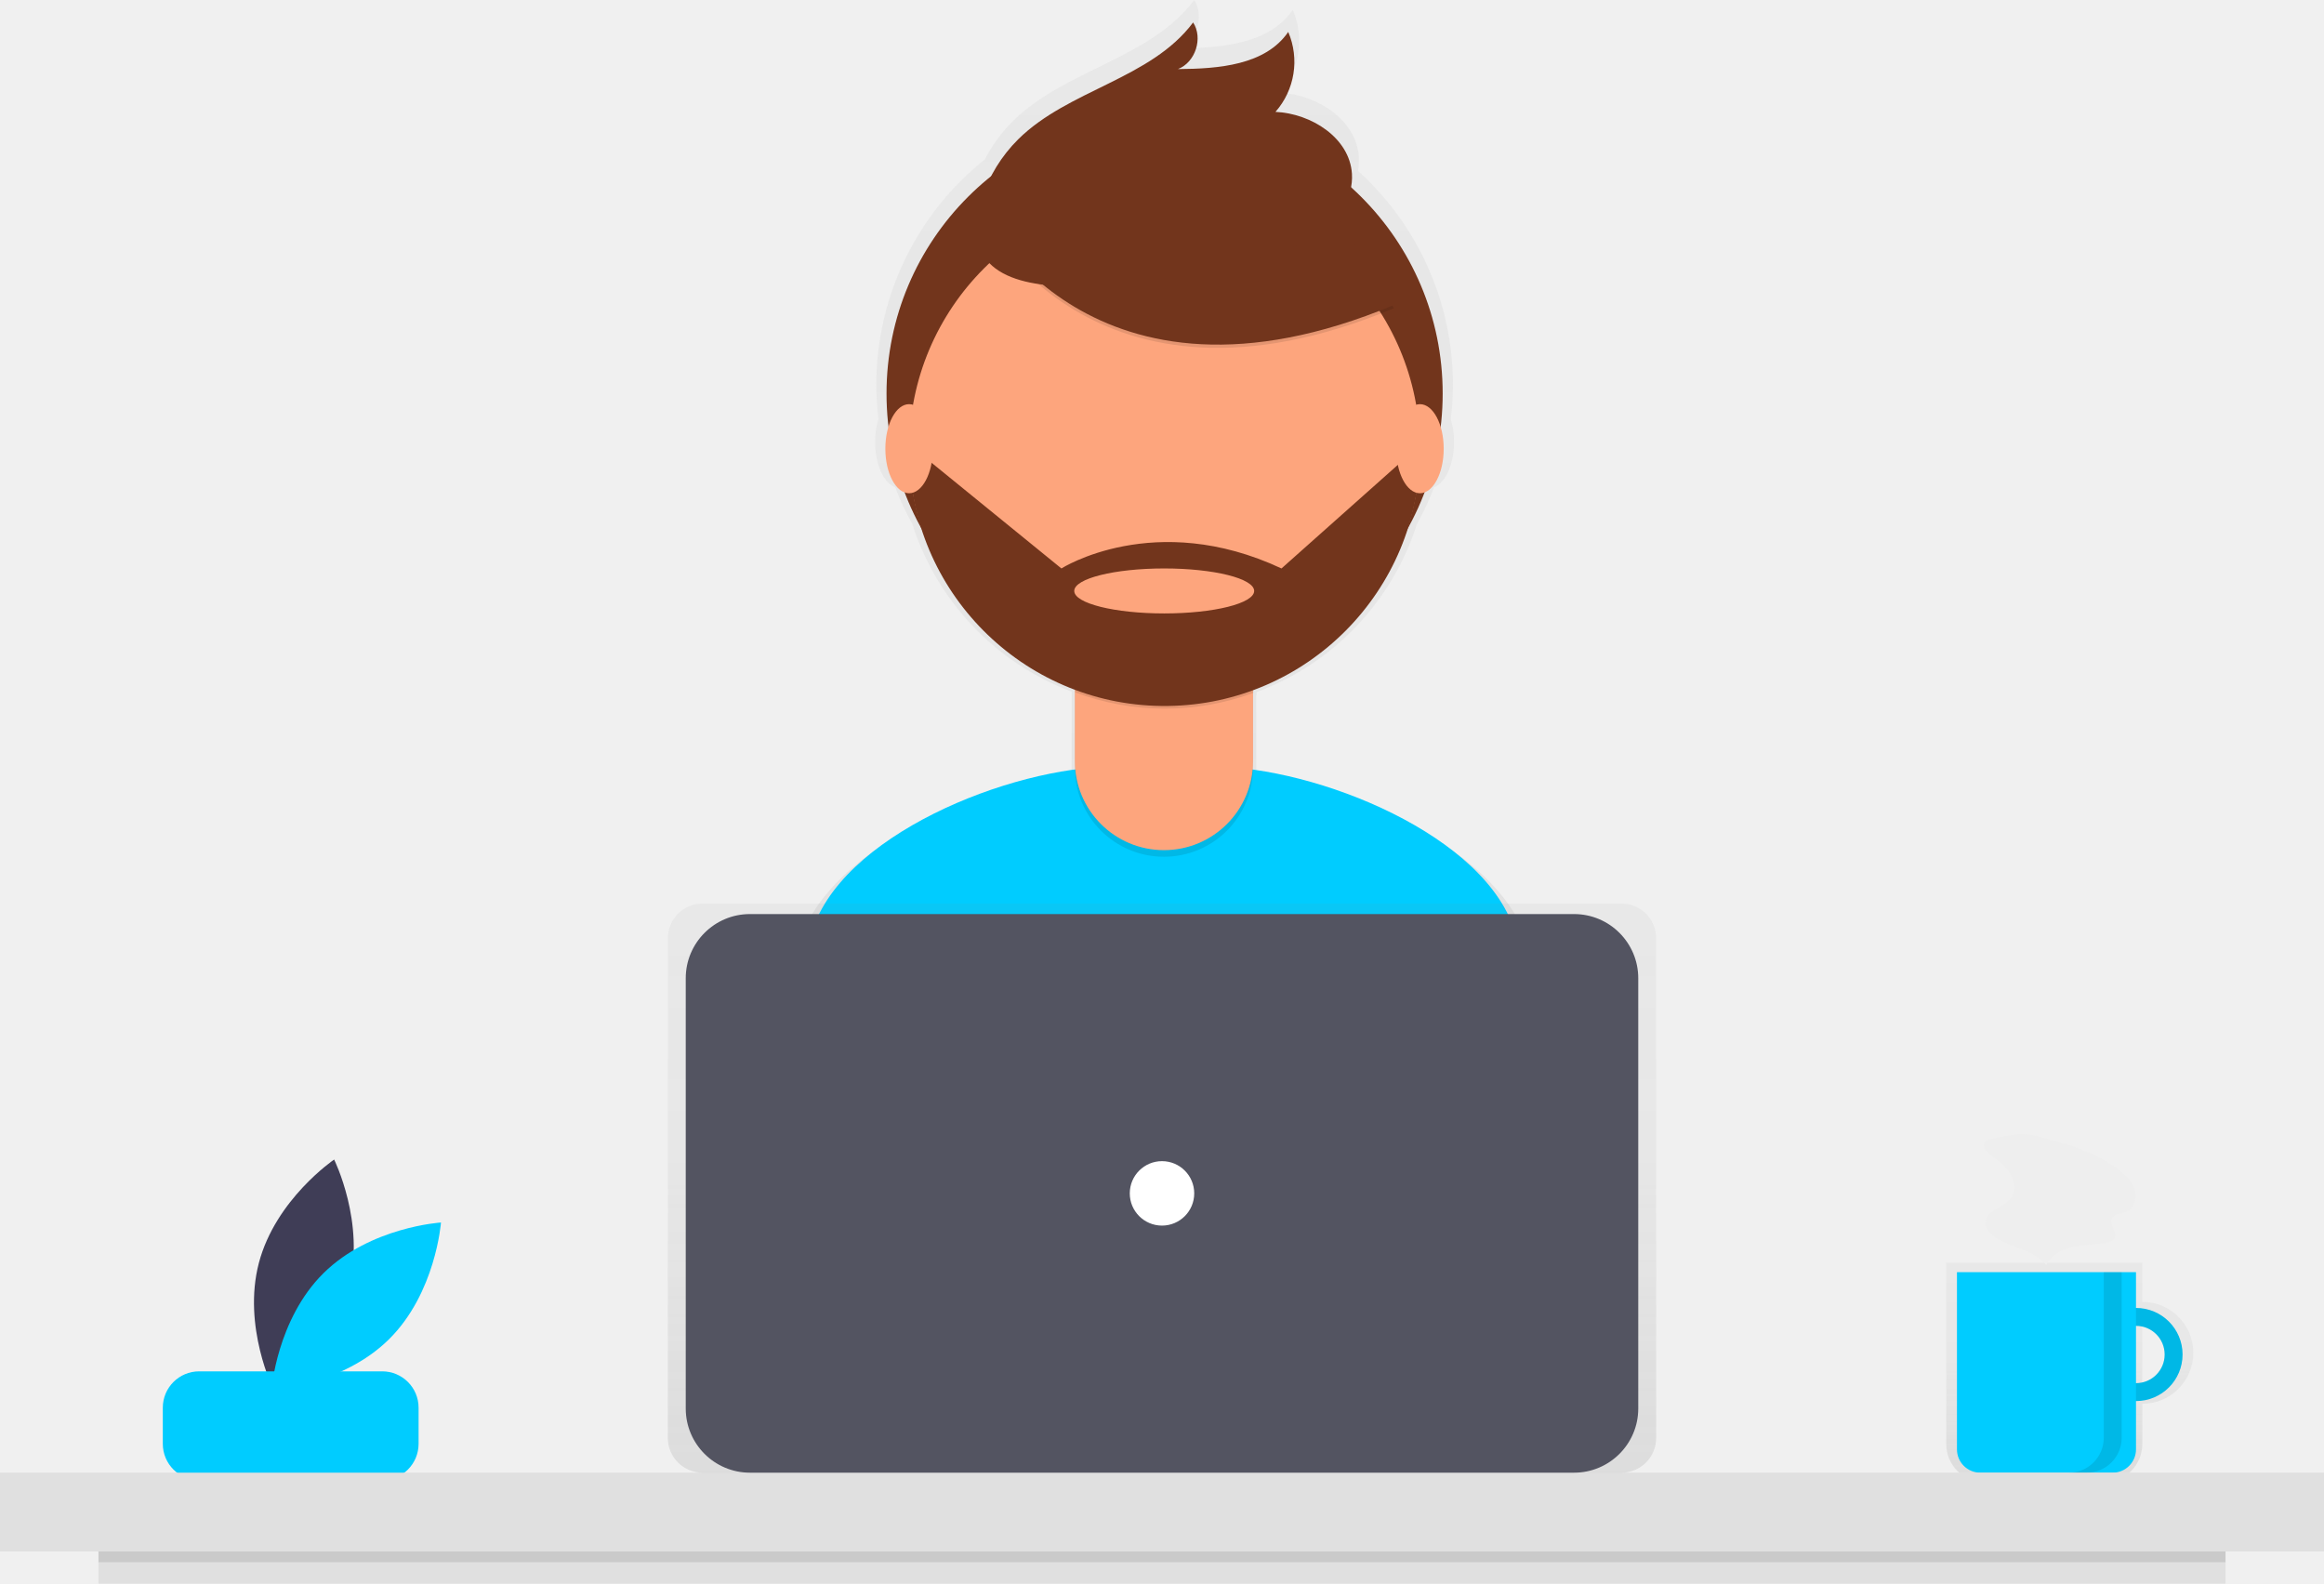
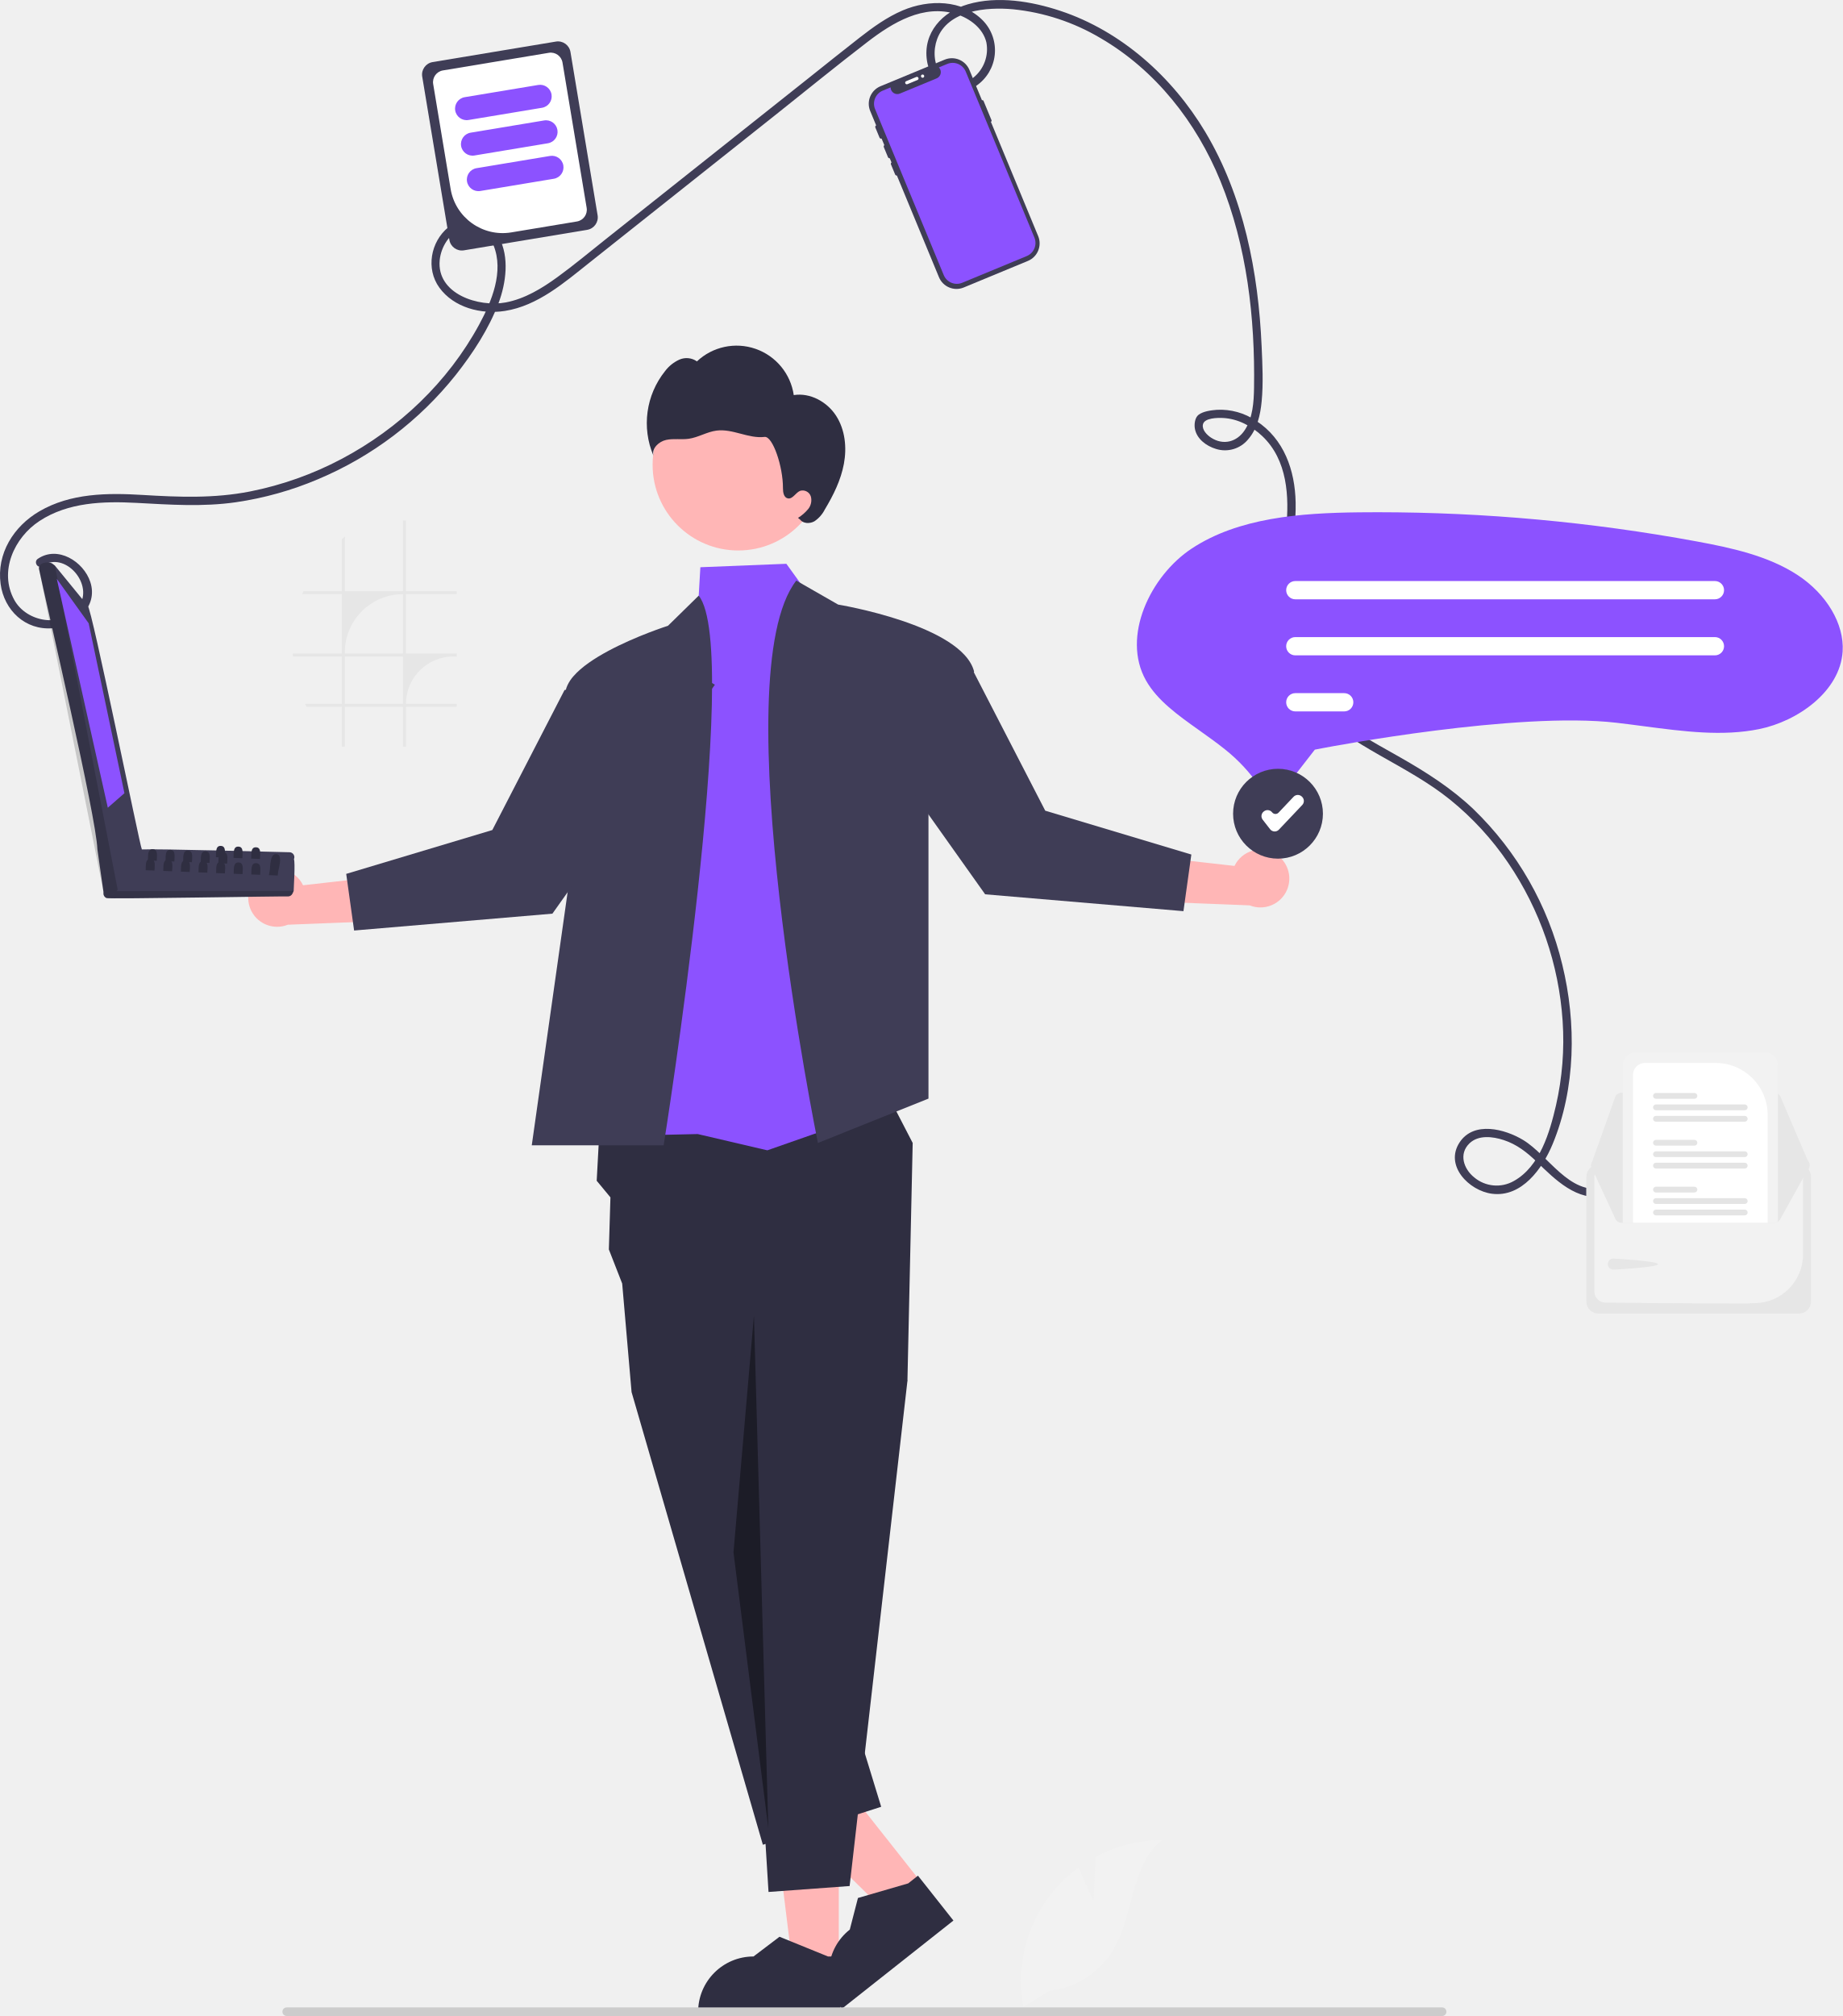
- <svg xmlns="http://www.w3.org/2000/svg" xmlns:xlink="http://www.w3.org/1999/xlink" id="e2165270-d70d-4354-9ac9-1848d055b0c2" data-name="Layer 1" width="971.44" height="662" viewBox="0 0 971.44 662">
-   <defs>
-     <linearGradient id="afa9b5ae-644d-481c-a512-b5b81b77e42b" x1="979.446" y1="738.59" x2="979.446" y2="646.785" gradientUnits="userSpaceOnUse">
-       <stop offset="0" stop-color="gray" stop-opacity="0.25" />
-       <stop offset="0.535" stop-color="gray" stop-opacity="0.12" />
-       <stop offset="1" stop-color="gray" stop-opacity="0.1" />
-     </linearGradient>
-     <linearGradient id="bf9220ea-365d-417c-960f-9ff5535a2d22" x1="600.652" y1="650.105" x2="600.652" y2="119" xlink:href="#afa9b5ae-644d-481c-a512-b5b81b77e42b" />
-     <linearGradient id="b4202d31-0de8-4369-b735-813ee4300deb" x1="485.72" y1="615.598" x2="485.72" y2="377.704" xlink:href="#afa9b5ae-644d-481c-a512-b5b81b77e42b" />
-   </defs>
-   <path d="M260.114,656.809c-6.985,26.598-31.459,43.22-31.459,43.22s-13.15-26.502-6.166-53.1,31.459-43.22,31.459-43.22S267.098,630.211,260.114,656.809Z" transform="translate(-114.2798 -119)" fill="#3f3d56" />
-   <path d="M249.52,651.183c-19.563,19.327-21.751,48.831-21.751,48.831s29.528-1.831,49.091-21.159,21.751-48.831,21.751-48.831S269.082,631.855,249.52,651.183Z" transform="translate(-114.2798 -119)" fill="#00ccff" />
-   <rect x="68.053" y="573.241" width="106.916" height="45.496" rx="15.198" fill="#00ccff" />
-   <g opacity="0.7">
-     <path d="M1009.774,663.178V646.785H927.805V722.606a15.984,15.984,0,0,0,15.984,15.984h50.001a15.984,15.984,0,0,0,15.984-15.984V705.802a21.312,21.312,0,0,0,0-42.624Zm0,34.427v-26.23a13.115,13.115,0,0,1,0,26.23Z" transform="translate(-114.2798 -119)" fill="url(#afa9b5ae-644d-481c-a512-b5b81b77e42b)" />
-   </g>
-   <path d="M1007.137,665.744a19.459,19.459,0,1,0,19.459,19.459A19.459,19.459,0,0,0,1007.137,665.744Zm0,31.433a11.975,11.975,0,1,1,11.975-11.975A11.975,11.975,0,0,1,1007.137,697.178Z" transform="translate(-114.2798 -119)" fill="#00ccff" />
-   <path d="M1007.137,665.744a19.459,19.459,0,1,0,19.459,19.459A19.459,19.459,0,0,0,1007.137,665.744Zm0,31.433a11.975,11.975,0,1,1,11.975-11.975A11.975,11.975,0,0,1,1007.137,697.178Z" transform="translate(-114.2798 -119)" opacity="0.1" />
-   <path d="M818.016,531.776H892.857a0,0,0,0,1,0,0v74.072a9.75,9.75,0,0,1-9.75,9.75H827.766a9.75,9.75,0,0,1-9.75-9.75V531.776A0,0,0,0,1,818.016,531.776Z" fill="#00ccff" />
-   <rect y="615.598" width="971.44" height="32.93" fill="#e0e0e0" />
-   <g opacity="0.7">
-     <path d="M753.249,514.265c-10.412-37.792-69.438-65.389-113.851-71.508.006-.279.021-.555.021-.836V409.571c.047-.017.096-.032.143-.049v-1.226A110.939,110.939,0,0,0,706.573,338.064a119.882,119.882,0,0,0,7.15-15.416c4.741-1.726,8.322-9.545,8.322-18.939a33.069,33.069,0,0,0-1.338-9.495,121.528,121.528,0,0,0,.889-14.419,120.179,120.179,0,0,0-39.697-89.382,23.448,23.448,0,0,0,.375-5.877c-1.005-15.527-17.589-26.076-33.133-26.781a32.8,32.8,0,0,0,5.531-34.637c-9.911,14.439-30.259,15.974-47.772,16.088,7.557-2.926,10.957-13.397,6.562-20.205-18.304,24.534-53.985,29.077-75.756,50.594a63.863,63.863,0,0,0-11.78,16.067,120.241,120.241,0,0,0-45.319,94.135,121.556,121.556,0,0,0,.872,14.289,32.964,32.964,0,0,0-1.38,9.625c0,9.437,3.615,17.28,8.388,18.958a119.884,119.884,0,0,0,7.183,15.467,110.917,110.917,0,0,0,66.541,69.985v33.802c0,.26.014.517.02.776-44.581,6.014-104.079,33.828-114.398,71.924-8.911,32.899-18.424,69.028-23.157,90.241,40.568,28.506,125.693,45.243,179.041,45.243,50.687,0,133.533-15.107,172.907-41.063C772.361,585.734,762.548,548.018,753.249,514.265Z" transform="translate(-114.2798 -119)" fill="url(#bf9220ea-365d-417c-960f-9ff5535a2d22)" />
-   </g>
-   <path d="M603.61,640.722c48.896,0,128.814-14.573,166.797-39.612-4.114-22.484-13.58-58.868-22.55-91.428-11.424-41.468-83.528-70.216-126.54-70.216h-41.449c-43.146,0-115.353,28.915-126.634,70.56-8.596,31.736-17.773,66.589-22.338,87.052C470.031,624.575,552.148,640.722,603.61,640.722Z" transform="translate(-114.2798 -119)" fill="#00ccff" />
-   <circle cx="486.807" cy="164.497" r="116.236" fill="#72351c" />
-   <path d="M449.291,261.311H523.77a0,0,0,0,1,0,0v59.583a37.239,37.239,0,0,1-37.239,37.239h-0a37.239,37.239,0,0,1-37.239-37.239V261.311A0,0,0,0,1,449.291,261.311Z" opacity="0.1" />
-   <path d="M459.974,258.553H513.087a10.683,10.683,0,0,1,10.683,10.683v48.9a37.239,37.239,0,0,1-37.239,37.239h-0a37.239,37.239,0,0,1-37.239-37.239V269.236A10.683,10.683,0,0,1,459.974,258.553Z" fill="#fda57d" />
-   <path d="M563.709,408.434a107.191,107.191,0,0,0,74.479.206v-9.149H563.709Z" transform="translate(-114.2798 -119)" opacity="0.1" />
-   <circle cx="486.807" cy="187.668" r="106.753" fill="#fda57d" />
-   <path d="M525.046,209.565S570.036,300.888,696.948,247.84L667.402,201.507l-52.376-18.802Z" transform="translate(-114.2798 -119)" opacity="0.1" />
-   <path d="M525.046,208.222s44.99,91.323,171.901,38.275L667.402,200.164,615.026,181.362Z" transform="translate(-114.2798 -119)" fill="#72351c" />
-   <path d="M524.647,202.052a61.67,61.67,0,0,1,15.285-24.863c21.001-20.757,55.422-25.139,73.079-48.806,4.24,6.568.959,16.668-6.33,19.491,16.894-.11,36.523-1.59,46.084-15.519a31.642,31.642,0,0,1-5.336,33.413c14.994.681,30.993,10.857,31.962,25.835.646,9.979-5.611,19.427-13.811,25.149s-18.121,8.35-27.886,10.503C609.188,233.54,506.046,259.882,524.647,202.052Z" transform="translate(-114.2798 -119)" fill="#72351c" />
-   <path d="M707.836,307.602h-2.83l-55.062,49.019c-53.048-24.845-91.994,0-91.994,0L500.201,309.617l-5.823.732a106.75,106.75,0,0,0,213.458-2.746ZM600.924,375.423c-20.768,0-37.603-4.209-37.603-9.401s16.836-9.401,37.603-9.401,37.603,4.209,37.603,9.401S621.692,375.423,600.924,375.423Z" transform="translate(-114.2798 -119)" fill="#72351c" />
-   <ellipse cx="380.011" cy="187.566" rx="9.93" ry="18.62" fill="#fda57d" />
-   <ellipse cx="593.545" cy="187.566" rx="9.93" ry="18.62" fill="#fda57d" />
-   <g opacity="0.7">
-     <rect x="279.158" y="377.704" width="413.124" height="237.894" rx="14.5" fill="url(#b4202d31-0de8-4369-b735-813ee4300deb)" />
-   </g>
-   <rect x="286.642" y="382.093" width="398.156" height="233.505" rx="26.835" fill="#535461" />
-   <circle cx="485.72" cy="498.846" r="13.471" fill="#fff" />
-   <rect x="41.163" y="648.529" width="889.115" height="13.471" fill="#e0e0e0" />
-   <rect x="41.163" y="648.529" width="889.115" height="4.49" opacity="0.1" />
-   <path d="M993.665,650.776v69.228a14.594,14.594,0,0,1-14.594,14.594h7.484a14.594,14.594,0,0,0,14.594-14.594V650.776Z" transform="translate(-114.2798 -119)" opacity="0.1" />
-   <path d="M947.064,594.979c-1.262.216-2.686.557-3.305,1.678-.982,1.78.797,3.786,2.421,5.009,2.999,2.259,6.16,4.478,8.199,7.632s2.679,7.554.451,10.576c-2.91,3.946-9.852,4.795-10.524,9.652-.431,3.118,2.264,5.778,4.995,7.343,6.741,3.862,15.432,4.892,20.315,10.935,2.02-4.154,6.538-6.555,11.042-7.58s9.183-.949,13.749-1.644c1.474-.225,3.135-.675,3.794-2.012,1.276-2.59-2.362-5.697-1.106-8.298.956-1.979,3.763-1.826,5.813-2.618,3.338-1.291,4.715-5.587,3.767-9.038s-3.624-6.148-6.438-8.36c-7.584-5.96-16.704-9.464-25.927-11.985-4.29-1.172-9.326-3.011-13.781-3.189C956.227,592.907,951.322,594.251,947.064,594.979Z" transform="translate(-114.2798 -119)" fill="#eee" />
+ <svg xmlns="http://www.w3.org/2000/svg" data-name="Layer 1" width="666.741" height="729.254" viewBox="0 0 666.741 729.254">
+   <path d="M281.824,290.106c8.344-5.707,19.084,6.871,13.242,14.702-5.905,7.916-18.816,5.672-23.262-2.411-5.672-10.313-.024-22.581,9.118-28.568,10.384-6.801,23.111-7.184,35.101-6.547,12.111.644,23.929,1.498,35.994-.238a120.739,120.739,0,0,0,29.693-8.328,126.144,126.144,0,0,0,49.875-37.784c6.154-7.808,11.905-16.583,15.428-25.93,2.713-7.199,3.999-16.668.154-23.715a12.073,12.073,0,0,0-18.353-3.687c-6.408,5.25-8.138,14.997-3.239,21.789,5.257,7.289,15.177,9.787,23.718,8.46,11.87-1.844,21.482-10.224,30.569-17.439l67.3-53.431c11.097-8.811,22.081-17.792,33.322-26.419,9.141-7.016,20.295-13.819,32.2-10.071,4.799,1.511,9.636,5.088,10.835,10.228a13.161,13.161,0,0,1-4.719,12.75,8.095,8.095,0,0,1-11.841-1.485c-2.509-3.499-2.715-8.488-1.27-12.442,3.862-10.567,18.032-11.672,27.488-10.813A77.226,77.226,0,0,1,664.76,99.125c19.984,11.607,34.764,30.489,43.432,51.716,9.605,23.519,12.564,49.545,12.172,74.793-.08,5.15-.436,10.846-3.335,15.286-2.839,4.349-7.792,5.665-12.234,2.757-1.447-.947-3.307-2.792-2.929-4.738.474-2.443,5.343-2.462,7.293-2.368,5.338.256,10.384,2.946,14.207,6.574,9.086,8.621,9.793,21.811,8.608,33.54-1.301,12.876-5.012,25.682-3.538,38.716,2.414,21.354,19.936,33.22,37.146,43.037,8.814,5.028,17.82,9.834,25.746,16.23a106.04,106.04,0,0,1,20.987,22.842,115.376,115.376,0,0,1,19.702,57.191,105.533,105.533,0,0,1-2.399,30.505c-2.264,9.779-5.83,22.106-15.226,27.359a12.607,12.607,0,0,1-14.367-1.289c-3.807-3.055-5.667-8.478-1.735-12.295,3.258-3.163,8.473-2.496,12.404-1.21,4.734,1.548,8.417,4.437,11.945,7.85,6.726,6.505,14.599,14.491,24.831,12.414,1.891-.384,1.09-3.276-.798-2.893-12.352,2.508-19.8-11.848-28.909-17.375-6.595-4.002-17.86-6.977-23.013.827-5.562,8.422,3.381,17.508,11.691,18.593,10.805,1.41,18.295-9.154,21.923-17.875,8.414-20.224,8.675-43.938,3.529-64.997a115.929,115.929,0,0,0-32.07-56.169c-7.976-7.602-17.12-13.43-26.659-18.855-9.63-5.476-19.665-10.73-27.904-18.246a41.84,41.84,0,0,1-14.156-32.263c.088-14.012,4.593-27.609,4.312-41.648-.233-11.64-4.188-23.006-14.314-29.559a23.145,23.145,0,0,0-14.191-3.961c-2.048.168-4.926.513-6.613,1.796-1.359,1.033-1.616,3.45-1.342,5.013.651,3.712,4.162,6.29,7.572,7.323a10.842,10.842,0,0,0,11.708-3.455c3.279-3.787,4.418-8.838,4.882-13.701.629-6.589.281-13.356-.009-19.956-1.18-26.82-6.48-54.282-20.418-77.575-11.848-19.8-30.274-36.401-52.368-43.746-10.411-3.461-22.761-5.535-33.504-2.387-9.243,2.708-16.325,10.315-14.799,20.39,1.292,8.528,10.129,14.427,17.916,9.044a15.523,15.523,0,0,0,2.487-23.396c-7.528-7.883-19.803-7.827-29.196-3.82-5.657,2.413-10.665,6.028-15.495,9.783-6.157,4.787-12.228,9.688-18.336,14.538l-73.581,58.418c-5.808,4.611-11.522,9.39-17.523,13.748-5.6,4.067-11.779,7.834-18.673,9.14-9.708,1.839-25.076-2.983-23.898-15.297.457-4.782,3.625-10.063,8.466-11.435,4.746-1.344,9.226,1.709,10.99,6.031,3.889,9.528-.678,20.426-5.221,28.791-11.248,20.71-28.991,37.576-49.781,48.55a121.035,121.035,0,0,1-33.109,11.749c-12.973,2.549-25.702,2.05-38.818,1.254-12.714-.771-26.066-.692-37.398,5.933-9.292,5.433-15.491,15.285-14.002,26.264,1.293,9.534,8.94,16.821,18.802,16.016,8.277-.676,16.594-7.744,13.657-16.723-2.432-7.434-11.819-13.297-18.999-8.386-1.584,1.083-.085,3.684,1.514,2.59Z" transform="translate(-266.6297 -85.37299)" fill="#3f3d56" />
+   <path d="M917.588,506.702H844.902a4.288,4.288,0,0,0-4.283,4.283v45.254a4.288,4.288,0,0,0,4.283,4.283h72.685a4.288,4.288,0,0,0,4.283-4.283v-45.254A4.288,4.288,0,0,0,917.588,506.702Z" transform="translate(-266.6297 -85.37299)" fill="#f2f2f2" style="isolation:isolate" />
+   <path d="M917.588,506.702H844.902a4.288,4.288,0,0,0-4.283,4.283v45.254a4.288,4.288,0,0,0,4.283,4.283h72.685a4.288,4.288,0,0,0,4.283-4.283v-45.254A4.288,4.288,0,0,0,917.588,506.702Zm1.406,32.506a17.608,17.608,0,0,1-17.311,17.539c-7.375.096,4.081.133-4.814.133-20.34,0-41.549-.194-49.463-.32a3.99,3.99,0,0,1-3.908-3.974V510.989a1.41,1.41,0,0,1,1.405-1.409h72.683a1.41,1.41,0,0,1,1.409,1.405Z" transform="translate(-266.6297 -85.37299)" fill="#e6e6e6" />
+   <path d="M908.64,480.644H853.262a2.38,2.38,0,0,0-2.237,1.578l-8.553,23.995a2.375,2.375,0,0,0,2.234,3.173l74.272.132h.003a2.375,2.375,0,0,0,2.183-3.311l-.13.055.13-.055-10.34-24.127A2.372,2.372,0,0,0,908.64,480.644Z" transform="translate(-266.6297 -85.37299)" fill="#e6e6e6" />
+   <path d="M921.356,506.732a2.382,2.382,0,0,1-.192.936L910.824,526.24a2.382,2.382,0,0,1-2.184,1.438H853.263a2.382,2.382,0,0,1-2.239-1.577l-8.551-18.44a2.374,2.374,0,0,1,1.44-3.034,2.337,2.337,0,0,1,.793-.139l9.073-.017,3.703-.006,48.726-.085,3.705-.006,9.066-.017H918.98A2.376,2.376,0,0,1,921.356,506.732Z" transform="translate(-266.6297 -85.37299)" fill="#e6e6e6" />
+   <path d="M850.351,540.647c1.098,0,16.178.922,16.178,2.02s-15.08,1.957-16.178,1.957a1.988,1.988,0,0,1,0-3.977Z" transform="translate(-266.6297 -85.37299)" fill="#e6e6e6" />
+   <path d="M905.192,466.046H858.498a4.726,4.726,0,0,0-4.72,4.72v56.912h54.863a2.346,2.346,0,0,0,1.271-.37V470.766A4.726,4.726,0,0,0,905.192,466.046Z" transform="translate(-266.6297 -85.37299)" fill="#f2f2f2" />
+   <path d="M887.369,469.873H861.78a4.303,4.303,0,0,0-4.299,4.297v53.508h48.726V488.71A18.859,18.859,0,0,0,887.369,469.873Z" transform="translate(-266.6297 -85.37299)" fill="#fff" />
+   <path d="M897.905,522.926H865.782a1.047,1.047,0,1,0,0,2.094h32.124a1.047,1.047,0,1,0,0-2.094Z" transform="translate(-266.6297 -85.37299)" fill="#e4e4e4" />
+   <path d="M897.905,518.785H865.782a1.048,1.048,0,0,0,0,2.096h32.124a1.048,1.048,0,1,0,0-2.096Z" transform="translate(-266.6297 -85.37299)" fill="#e4e4e4" />
+   <path d="M879.707,514.646h-13.925a1.047,1.047,0,1,0,0,2.094h13.925a1.047,1.047,0,1,0,0-2.094Z" transform="translate(-266.6297 -85.37299)" fill="#e4e4e4" />
+   <path d="M897.905,505.975H865.782a1.048,1.048,0,0,0,0,2.096h32.124a1.048,1.048,0,1,0,0-2.096Z" transform="translate(-266.6297 -85.37299)" fill="#e4e4e4" />
+   <path d="M897.905,501.836H865.782a1.047,1.047,0,1,0,0,2.094h32.124a1.047,1.047,0,1,0,0-2.094Z" transform="translate(-266.6297 -85.37299)" fill="#e4e4e4" />
+   <path d="M879.707,497.695h-13.925a1.048,1.048,0,0,0,0,2.096h13.925a1.048,1.048,0,1,0,0-2.096Z" transform="translate(-266.6297 -85.37299)" fill="#e4e4e4" />
+   <path d="M897.905,489.025H865.782a1.048,1.048,0,0,0,0,2.096h32.124a1.048,1.048,0,1,0,0-2.096Z" transform="translate(-266.6297 -85.37299)" fill="#e4e4e4" />
+   <path d="M897.905,484.886H865.782a1.048,1.048,0,0,0,0,2.096h32.124a1.048,1.048,0,1,0,0-2.096Z" transform="translate(-266.6297 -85.37299)" fill="#e4e4e4" />
+   <path d="M879.707,480.745h-13.925a1.048,1.048,0,0,0,0,2.096h13.925a1.048,1.048,0,1,0,0-2.096Z" transform="translate(-266.6297 -85.37299)" fill="#e4e4e4" />
+   <circle cx="267.124" cy="168.13" r="30.997" fill="#ffb6b6" />
+   <path d="M569.137,235.754c-3.261-5.044-9.379-8.406-15.311-7.462a20.909,20.909,0,0,0-35.033-12.195,6.502,6.502,0,0,0-6.358-.636,13.406,13.406,0,0,0-5.166,4.146,30.088,30.088,0,0,0-4.21,30.609c-.725-2.635,1.916-5.115,4.585-5.706,2.668-.591,5.467-.032,8.174-.417,3.468-.493,6.586-2.506,10.06-2.958,2.919-.381,5.855.368,8.702,1.118,2.847.75,5.775,1.515,8.699,1.168,2.924-.347,6.69,10.733,6.639,18.537-.01,1.479.295,3.378,1.74,3.691,1.78.386,2.811-2.07,4.505-2.739a3.134,3.134,0,0,1,3.844,2.044,5.11,5.11,0,0,1-.976,4.576,15.099,15.099,0,0,1-3.661,3.176l.698.58c1.161,1.533,3.568,1.6,5.241.651a11.311,11.311,0,0,0,3.763-4.284c3.095-5.148,5.81-10.632,6.902-16.538S572.398,240.799,569.137,235.754Z" transform="translate(-266.6297 -85.37299)" fill="#2f2e41" />
+   <polygon points="303.485 710.95 286.745 710.948 278.781 646.376 303.489 646.377 303.485 710.95" fill="#ffb6b6" />
+   <path d="M570.705,813.786l-51.48-.002v-.651A20.039,20.039,0,0,1,539.262,793.096h.001l9.404-7.134,17.545,7.135,4.494 0Z" transform="translate(-266.6297 -85.37299)" fill="#2f2e41" />
+   <polygon points="333.673 681.391 320.54 691.771 274.246 646.056 293.63 630.733 333.673 681.391" fill="#ffb6b6" />
+   <path d="M611.596,780.098l-40.386,31.925-.404-.511a20.039,20.039,0,0,1,3.292-28.145l.001-.001,2.952-11.428,18.188-5.284,3.525-2.787Z" transform="translate(-266.6297 -85.37299)" fill="#2f2e41" />
+   <polygon points="216.918 408.274 215.896 427.117 220.867 433.122 220.297 451.969 225.12 464.305 228.512 503.551 276.018 667.307 318.827 653.576 272.08 500.926 328.324 499.521 330.227 413.447 320.26 394.179 216.918 408.274" fill="#2f2e41" />
+   <polygon points="322.915 486.545 328.324 499.521 307.409 682.241 278.064 684.384 265.392 480.109 322.915 486.545" fill="#2f2e41" />
+   <polygon points="294.155 217.278 284.519 203.94 253.405 205.187 252.808 215.457 232.139 410.681 252.437 410.226 277.634 416.109 326.097 399.147 294.155 217.278" fill="#8c52ff" />
+   <path d="M506.75,499.664H459.033l12.449-87.873,5.048-35.618s-3.573-25.456-5.303-38.757a7.529,7.529,0,0,1,.709-4.14,13.656,13.656,0,0,1,2.193-3.308c5.804-6.693,18.858-12.497,27.044-15.673,4.216-1.626,7.146-2.562,7.146-2.562L519.436,300.834C535.392,320.77,506.75,499.664,506.75,499.664Z" transform="translate(-266.6297 -85.37299)" fill="#3f3d56" />
+   <path d="M554.741,295.393l15.138,8.675s44.832,7.364,49.192,24.201l-16.503,49.815v104.693L562.562,498.82S528.052,329.682,554.741,295.393Z" transform="translate(-266.6297 -85.37299)" fill="#3f3d56" />
+   <polyline points="272.788 475.879 265.392 561.548 277.985 661.252" opacity="0.4" />
+   <path d="M360.849,401.658a10.387,10.387,0,0,1,15.43,3.948l36.677-4.148L404.263,418.557l-33.497,1.318a10.443,10.443,0,0,1-9.917-18.216Z" transform="translate(-266.6297 -85.37299)" fill="#ffb6b6" />
+   <polygon points="248.158 241.42 258.654 247.69 199.871 330.501 128.122 336.597 125.265 316.112 178.129 300.252 204.259 249.604 248.158 241.42" fill="#3f3d56" />
+   <path d="M728.725,394.658a10.387,10.387,0,0,0-15.43,3.948L676.618,394.459l8.693,17.098,33.497,1.318a10.443,10.443,0,0,0,9.917-18.216Z" transform="translate(-266.6297 -85.37299)" fill="#ffb6b6" />
+   <polygon points="308.156 234.42 297.661 240.69 356.444 323.501 428.193 329.597 431.049 309.112 378.186 293.252 352.056 242.604 308.156 234.42" fill="#3f3d56" />
+   <path d="M431.871,300.307v-1.094H413.524V273.681H412.432v25.531H391.405V279.496q-.551.434-1.089.892v18.824H376.428c-.154.362-.303.727-.443,1.094h14.332v21.454H372.522c.017.368.042.73.073,1.094h17.721v17.115H377.04c.163.368.334.73.514,1.089h12.763v14.388h1.089V341.059h21.027v14.388h1.092V341.059H431.871v-1.089H413.524a17.112,17.112,0,0,1,17.115-17.115h1.232v-1.094H413.524V300.307Zm-19.439,39.663H391.405v-17.115h21.027Zm0-18.21H391.405v-.429a21.026,21.026,0,0,1,21.027-21.024Z" transform="translate(-266.6297 -85.37299)" fill="#e6e6e6" />
+   <path d="M591.276,148.829a.585.585,0,0,1-.763-.316l-1.519-3.671a.584.584,0,0,1,1.08-.447l1.519,3.671A.585.585,0,0,1,591.276,148.829Z" transform="translate(-266.6297 -85.37299)" fill="#3f3d56" />
+   <path d="M621.92,121.632h0L617.386,110.674a6.864,6.864,0,0,0-8.967-3.718l0,0-23.216,9.608a6.864,6.864,0,0,0-3.718,8.967v0l24.878,60.117a6.864,6.864,0,0,0,8.967,3.718l0,0,23.216-9.608a6.864,6.864,0,0,0,3.718-8.967l0,0-17.115-41.359h0a.433.433,0,0,0,.234-.566l-2.897-7A.433.433,0,0,0,621.92,121.632Z" transform="translate(-266.6297 -85.37299)" fill="#3f3d56" />
+   <path d="M616.053,111.275l24.842,60.031a5.123,5.123,0,0,1-2.724,6.673.278.278,0,0,1-.05.025l-23.329,9.654a5.129,5.129,0,0,1-6.699-2.777l-24.842-60.031a5.125,5.125,0,0,1,2.779-6.695l2.829-1.171a2.436,2.436,0,0,0,3.37,2.239l13.301-5.504a2.37,2.37,0,0,0,.775-.52,2.429,2.429,0,0,0,.021-3.442l3.034-1.255A5.125,5.125,0,0,1,616.053,111.275Z" transform="translate(-266.6297 -85.37299)" fill="#8c52ff" />
+   <path d="M588.685,142.566a.585.585,0,0,1-.763-.316l-1.519-3.671a.584.584,0,1,1,1.08-.447l1.519,3.671A.585.585,0,0,1,588.685,142.566Z" transform="translate(-266.6297 -85.37299)" fill="#3f3d56" />
+   <path d="M585.628,135.484a.585.585,0,0,1-.763-.316l-1.519-3.671a.584.584,0,1,1,1.08-.447l1.519,3.671A.585.585,0,0,1,585.628,135.484Z" transform="translate(-266.6297 -85.37299)" fill="#3f3d56" />
+   <path d="M594.18,115.505a.585.585,0,0,1,.316-.763l3.671-1.519a.584.584,0,0,1,.447,1.08l-3.671,1.519A.585.585,0,0,1,594.18,115.505Z" transform="translate(-266.6297 -85.37299)" fill="#fff" />
+   <circle cx="333.813" cy="27.54" r="0.584" fill="#fff" />
+   <path d="M727.162,372.752c-.074,0-.147-.001-.222-.004a5.391,5.391,0,0,1-4.335-2.465,60.897,60.897,0,0,0-12.82-13.887c-3.009-2.405-6.153-4.641-9.193-6.803-7.843-5.577-15.23-10.83-19.33-18.087-8.94-15.826,1.588-37.869,16.628-47.755,16.87-11.087,39.059-12.826,60.525-13.054q3.346-.035,6.697-.035h0a638.494,638.494,0,0,1,115.311,10.544c12.649,2.334,25.888,5.192,36.528,12.13,10.576,6.897,17.005,17.757,16.378,27.669-.916,14.47-16.255,25.282-30.223,28.109-13.313,2.692-27.144.873-41.786-1.054-3.233-.425-6.575-.865-9.88-1.247-35.92-4.152-103.398,8.645-106.253,9.192l-2.832.542L731.365,370.688A5.274,5.274,0,0,1,727.162,372.752Z" transform="translate(-266.6297 -85.37299)" fill="#8c52ff" />
+   <path d="M887.117,302.162H735.296a3.303,3.303,0,0,1,0-6.607H887.117a3.303,3.303,0,0,1,0,6.607Z" transform="translate(-266.6297 -85.37299)" fill="#fff" />
+   <path d="M887.117,322.438H735.296a3.303,3.303,0,0,1-.007-6.607h151.828a3.303,3.303,0,0,1,0,6.607Z" transform="translate(-266.6297 -85.37299)" fill="#fff" />
+   <path d="M752.988,342.714H735.296a3.303,3.303,0,0,1,0-6.607h17.693a3.303,3.303,0,0,1,0,6.607Z" transform="translate(-266.6297 -85.37299)" fill="#fff" />
+   <circle cx="462.407" cy="294.352" r="16.057" fill="#fff" />
+   <path d="M729.037,395.978a16.253,16.253,0,1,1,16.253-16.253A16.271,16.271,0,0,1,729.037,395.978Z" transform="translate(-266.6297 -85.37299)" fill="#3f3d56" />
+   <path d="M727.834,386.142c-.034,0-.068-.001-.103-.003a2.1,2.1,0,0,1-1.557-.809l-2.683-3.45a2.101,2.101,0,0,1,.368-2.948l.097-.075a2.1,2.1,0,0,1,2.949.368,1.532,1.532,0,0,0,2.32.113l5.448-5.752a2.104,2.104,0,0,1,2.97-.081l.089.085a2.1,2.1,0,0,1,.08,2.97l-8.455,8.925A2.098,2.098,0,0,1,727.834,386.142Z" transform="translate(-266.6297 -85.37299)" fill="#fff" />
+   <path d="M429.222,172.166l-9.824-59.076a4.577,4.577,0,0,1,3.76-5.26l44.615-7.419a4.577,4.577,0,0,1,5.26,3.76l9.823,59.076a4.577,4.577,0,0,1-3.76,5.26l-44.615,7.419A4.577,4.577,0,0,1,429.222,172.166Z" transform="translate(-266.6297 -85.37299)" fill="#3f3d56" />
+   <path d="M429.677,153.754l-6.315-37.979a4.286,4.286,0,0,1,3.521-4.926l38.343-6.376a4.287,4.287,0,0,1,4.926,3.521l8.742,52.569a4.287,4.287,0,0,1-3.522,4.926l-23.753,3.95A19.094,19.094,0,0,1,429.677,153.754Z" transform="translate(-266.6297 -85.37299)" fill="#fff" />
+   <path d="M431.332,125.339a4.189,4.189,0,0,1,3.441-4.814l26.598-4.423a4.184,4.184,0,1,1,1.373,8.255L436.146,128.78A4.189,4.189,0,0,1,431.332,125.339Z" transform="translate(-266.6297 -85.37299)" fill="#8c52ff" />
+   <path d="M433.467,138.18a4.189,4.189,0,0,1,3.441-4.814l26.598-4.423a4.184,4.184,0,0,1,1.373,8.255l-26.598,4.423A4.189,4.189,0,0,1,433.467,138.18Z" transform="translate(-266.6297 -85.37299)" fill="#8c52ff" />
+   <path d="M435.602,151.02a4.189,4.189,0,0,1,3.441-4.814l26.598-4.423a4.184,4.184,0,0,1,1.373,8.255l-26.598,4.423A4.189,4.189,0,0,1,435.602,151.02Z" transform="translate(-266.6297 -85.37299)" fill="#8c52ff" />
+   <path d="M662.326,772.971l.707-15.9a51.353,51.353,0,0,1,23.953-6.063c-11.504,9.405-10.066,27.536-17.866,40.184a30.889,30.889,0,0,1-22.651,14.274l-9.627,5.894a51.76,51.76,0,0,1,10.91-41.943,49.997,49.997,0,0,1,9.189-8.538C659.246,766.959,662.326,772.971,662.326,772.971Z" transform="translate(-266.6297 -85.37299)" fill="#f2f2f2" />
+   <path d="M789.969,813.074a1.549,1.549,0,0,1-1.553,1.553H370.366a1.553,1.553,0,1,1,0-3.106H788.416A1.549,1.549,0,0,1,789.969,813.074Z" transform="translate(-266.6297 -85.37299)" fill="#ccc" />
+   <path d="M371.373,393.657c-7.414-.148-47.24-1.291-53.771-1.01-.369-1.293-12.75,14.573-13.051,14.671a1.808,1.808,0,0,0,.605,2.908c.728.442,64.932-.746,65.71-.591a1.786,1.786,0,0,0,1.594-1.038l.429-.961c.045-1.644.583-10.048.1-11.485A1.778,1.778,0,0,0,371.373,393.657Z" transform="translate(-266.6297 -85.37299)" fill="#3f3d56" />
+   <path d="M372.889,407.634c-.377.905-.859,2.043-2.023,2.001l-65.032.73a1.794,1.794,0,0,1-1.565-2.633Z" transform="translate(-266.6297 -85.37299)" opacity="0.17" style="isolation:isolate" />
+   <path d="M317.906,392.453c-.7-1.211-18.086-87.238-19.537-87.958l-11.87-14.521-1.061-.798c-1.475-.81-5.014-.262-4.696,1.991h0c2.789,13.37,20.726,89.518,21.119,101.39L304.02,407.682a1.863,1.863,0,0,0,2.3,1.53,3.583,3.583,0,0,0,2.877-2.079C309.359,406.599,318.719,392.762,317.906,392.453Z" transform="translate(-266.6297 -85.37299)" fill="#3f3d56" />
+   <path d="M286.496,289.974l22.703,117.161c-.759,1.922-4.312,3.268-5.139.747-.014-.003-23.291-116.644-23.315-116.713C280.497,288.362,285.135,288.273,286.496,289.974Z" transform="translate(-266.6297 -85.37299)" opacity="0.17" style="isolation:isolate" />
+   <polygon points="20.55 209.392 32.081 225.464 45.023 286.929 39.006 292.177 20.55 209.392" fill="#8c52ff" />
+   <path d="M363.93,401.945l3.19.13a12.539,12.539,0,0,1,.46-2.76c.48-2.28.91-4.99-1.08-4.98-1.35-.13-1.81,1.58-2.05,3.44A26.32,26.32,0,0,1,363.93,401.945Z" transform="translate(-266.6297 -85.37299)" fill="#2f2e41" />
+   <path d="M345.63,397.655l2.15.08,1.04.04c-.02-1.14.51-3.49-.78-4.07a1.6,1.6,0,0,0-.65-.13c-1.21-.07-1.57.85-1.68,1.91-.07.64-.04,1.32-.06,1.85C345.65,397.445,345.64,397.555,345.63,397.655Z" transform="translate(-266.6297 -85.37299)" fill="#2f2e41" />
+   <path d="M339.26,397.395l2.16.09,1.03.04c-.02-1.31.67-4.17-1.43-4.21-1.94-.11-1.69,2.36-1.74,3.76C339.28,397.185,339.27,397.295,339.26,397.395Z" transform="translate(-266.6297 -85.37299)" fill="#2f2e41" />
+   <path d="M332.89,397.145l2.15.08,1.04.04c-.02-1.3.67-4.16-1.43-4.2-1.94-.12-1.69,2.35-1.74,3.76C332.91,396.935,332.9,397.045,332.89,397.145Z" transform="translate(-266.6297 -85.37299)" fill="#2f2e41" />
+   <path d="M326.52,396.885l2.16.09,1.03.04c-.02-1.31.67-4.16-1.43-4.21-1.94-.11-1.69,2.36-1.74,3.76C326.54,396.675,326.53,396.785,326.52,396.885Z" transform="translate(-266.6297 -85.37299)" fill="#2f2e41" />
+   <path d="M320.15,396.635l2.15.08,1.04.04c-.02-1.2.56-3.71-.98-4.14h-.01a1.464,1.464,0,0,0-.44-.06,1.506,1.506,0,0,0-.54.05h-.01c-1.34.35-1.15,2.45-1.19,3.71C320.17,396.425,320.16,396.535,320.15,396.635Z" transform="translate(-266.6297 -85.37299)" fill="#2f2e41" />
+   <path d="M357.5,395.955l3.19.13c0-.12,0-.25.01-.4a13.331,13.331,0,0,0,.04-2.29c-.11-.84-.47-1.5-1.48-1.52-1.03-.06-1.44.6-1.6,1.45a3.115,3.115,0,0,0-.08.44v.01C357.5,394.555,357.55,395.395,357.5,395.955Z" transform="translate(-266.6297 -85.37299)" fill="#2f2e41" />
+   <path d="M351.13,395.695l3.19.13a23.281,23.281,0,0,0,.06-2.58c-.09-.88-.44-1.6-1.49-1.62-1.06-.07-1.47.65-1.63,1.54C351.11,394.025,351.19,395.055,351.13,395.695Z" transform="translate(-266.6297 -85.37299)" fill="#2f2e41" />
+   <path d="M344.76,395.445l.95.04,2.24.09c-.01-.48.08-1.18.09-1.87a4.233,4.233,0,0,0-.02-.62c-.08-.93-.41-1.7-1.5-1.72-1.11-.06-1.5.71-1.64,1.65C344.74,393.854,344.82,394.825,344.76,395.445Z" transform="translate(-266.6297 -85.37299)" fill="#2f2e41" />
+   <path d="M357.56,401.695l3.19.12c-.01-1.3.67-4.16-1.43-4.2C357.22,397.485,357.68,400.385,357.56,401.695Z" transform="translate(-266.6297 -85.37299)" fill="#2f2e41" />
+   <path d="M351.19,401.435l3.19.13c-.01-1.31.67-4.17-1.43-4.21C350.85,397.235,351.31,400.135,351.19,401.435Z" transform="translate(-266.6297 -85.37299)" fill="#2f2e41" />
+   <path d="M344.82,401.185l3.19.12c-.01-.93.34-2.65-.23-3.57a1.32,1.32,0,0,0-1.2-.63,1.406,1.406,0,0,0-.93.23C344.63,398.005,344.92,400.125,344.82,401.185Z" transform="translate(-266.6297 -85.37299)" fill="#2f2e41" />
+   <path d="M338.45,400.925l3.19.13c-.01-.93.33-2.64-.22-3.57a1.323,1.323,0,0,0-1.21-.64,1.389,1.389,0,0,0-.93.23C338.26,397.765,338.55,399.875,338.45,400.925Z" transform="translate(-266.6297 -85.37299)" fill="#2f2e41" />
+   <path d="M332.08,400.675l3.19.12c-.01-.93.34-2.65-.23-3.57a1.319,1.319,0,0,0-1.2-.63,1.405,1.405,0,0,0-.93.23C331.89,397.495,332.18,399.615,332.08,400.675Z" transform="translate(-266.6297 -85.37299)" fill="#2f2e41" />
+   <path d="M325.71,400.415l3.19.13c-.01-.93.33-2.64-.22-3.57a1.312,1.312,0,0,0-1.21-.64,1.389,1.389,0,0,0-.93.23C325.52,397.255,325.81,399.365,325.71,400.415Z" transform="translate(-266.6297 -85.37299)" fill="#2f2e41" />
+   <path d="M319.34,400.165l3.19.12c-.01-.93.33-2.64-.23-3.57a1.308,1.308,0,0,0-1.2-.63,1.405,1.405,0,0,0-.93.23C319.15,396.995,319.44,399.104,319.34,400.165Z" transform="translate(-266.6297 -85.37299)" fill="#2f2e41" />
</svg>
